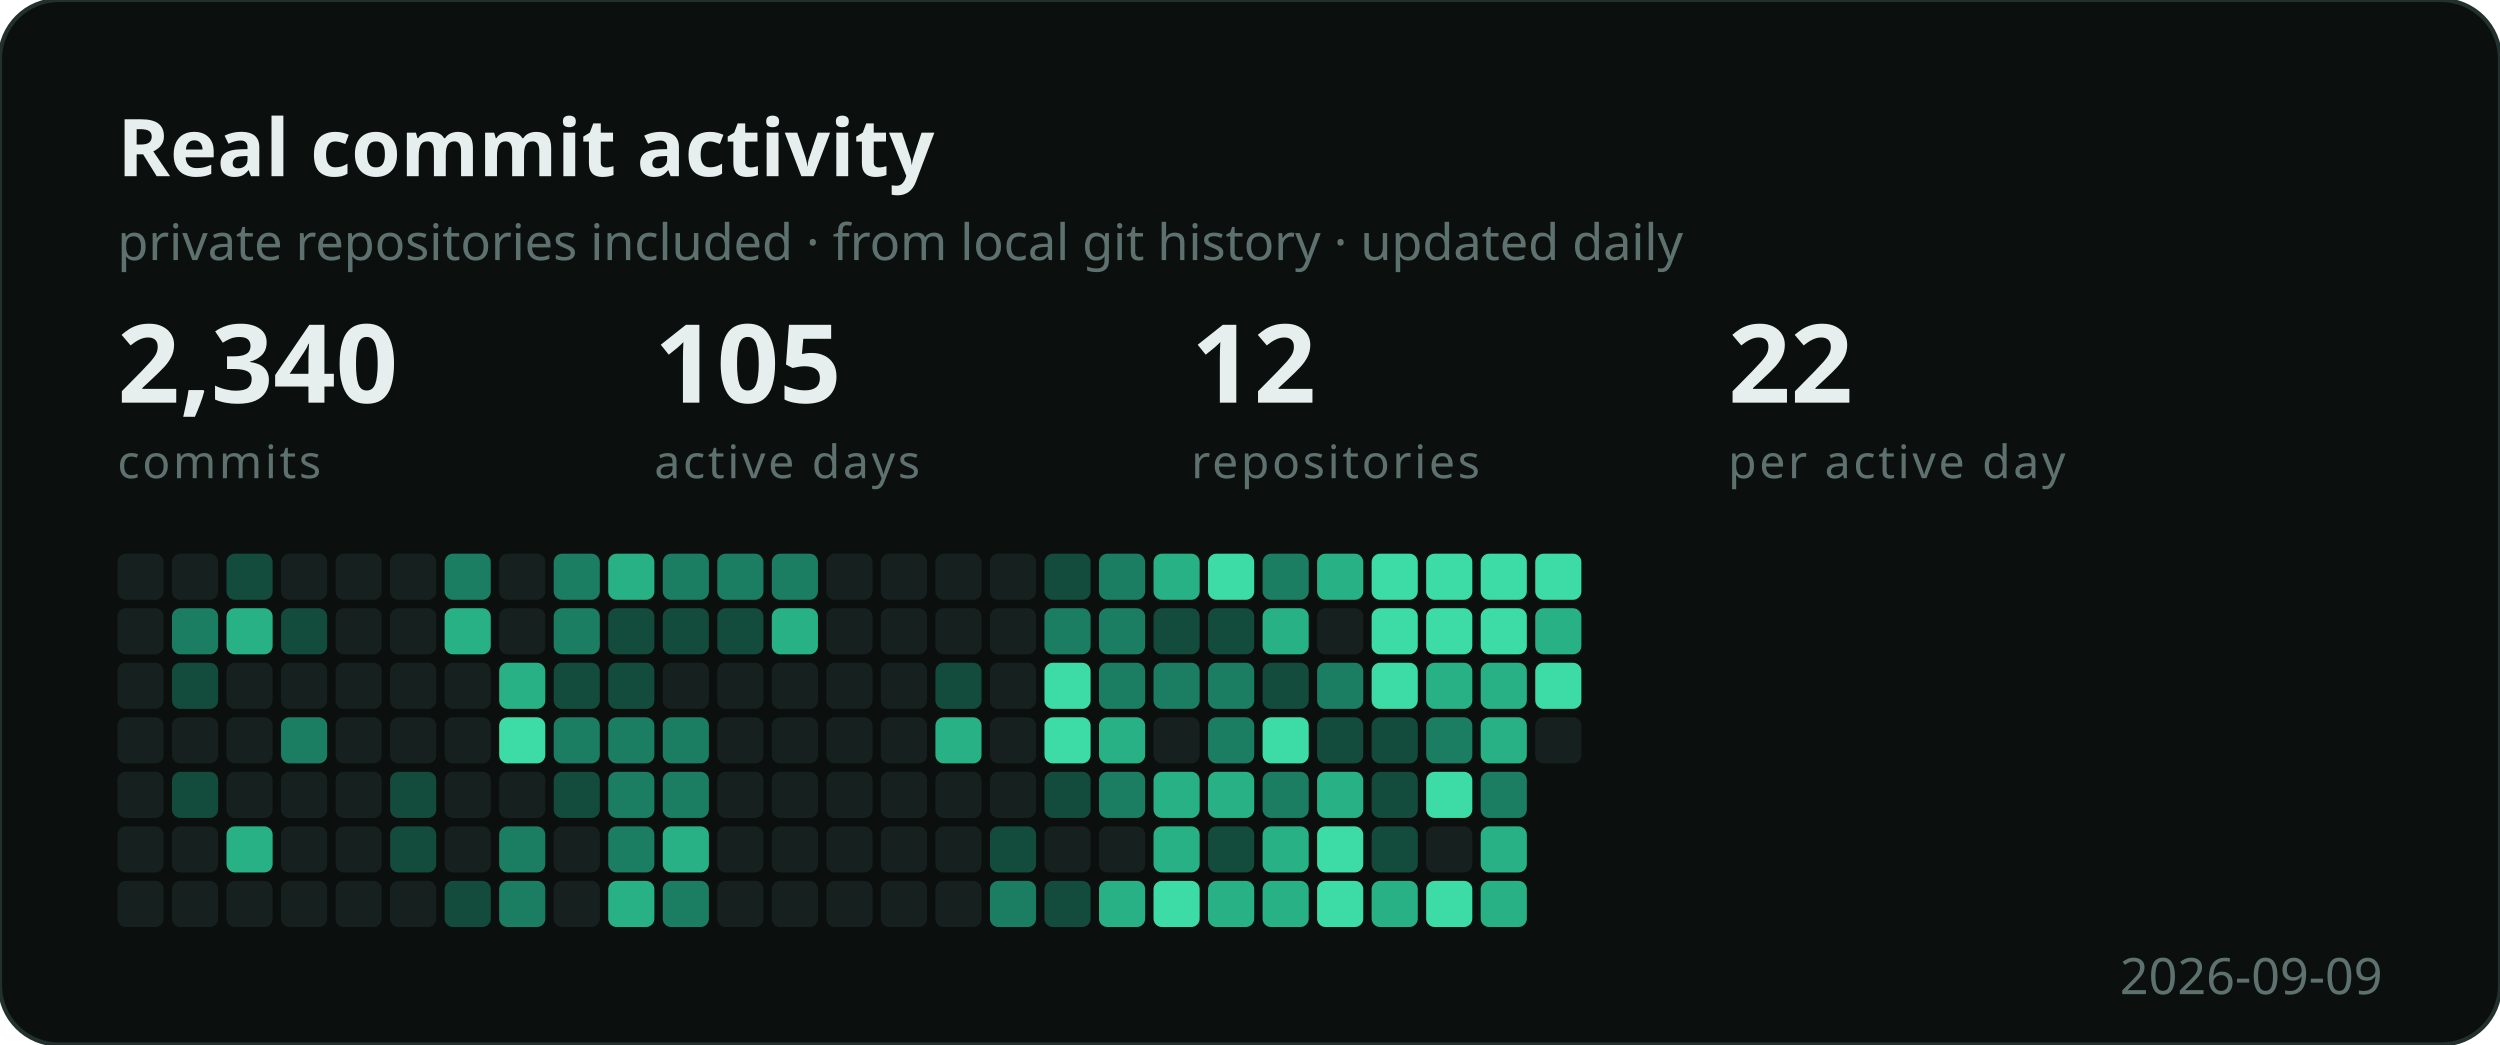
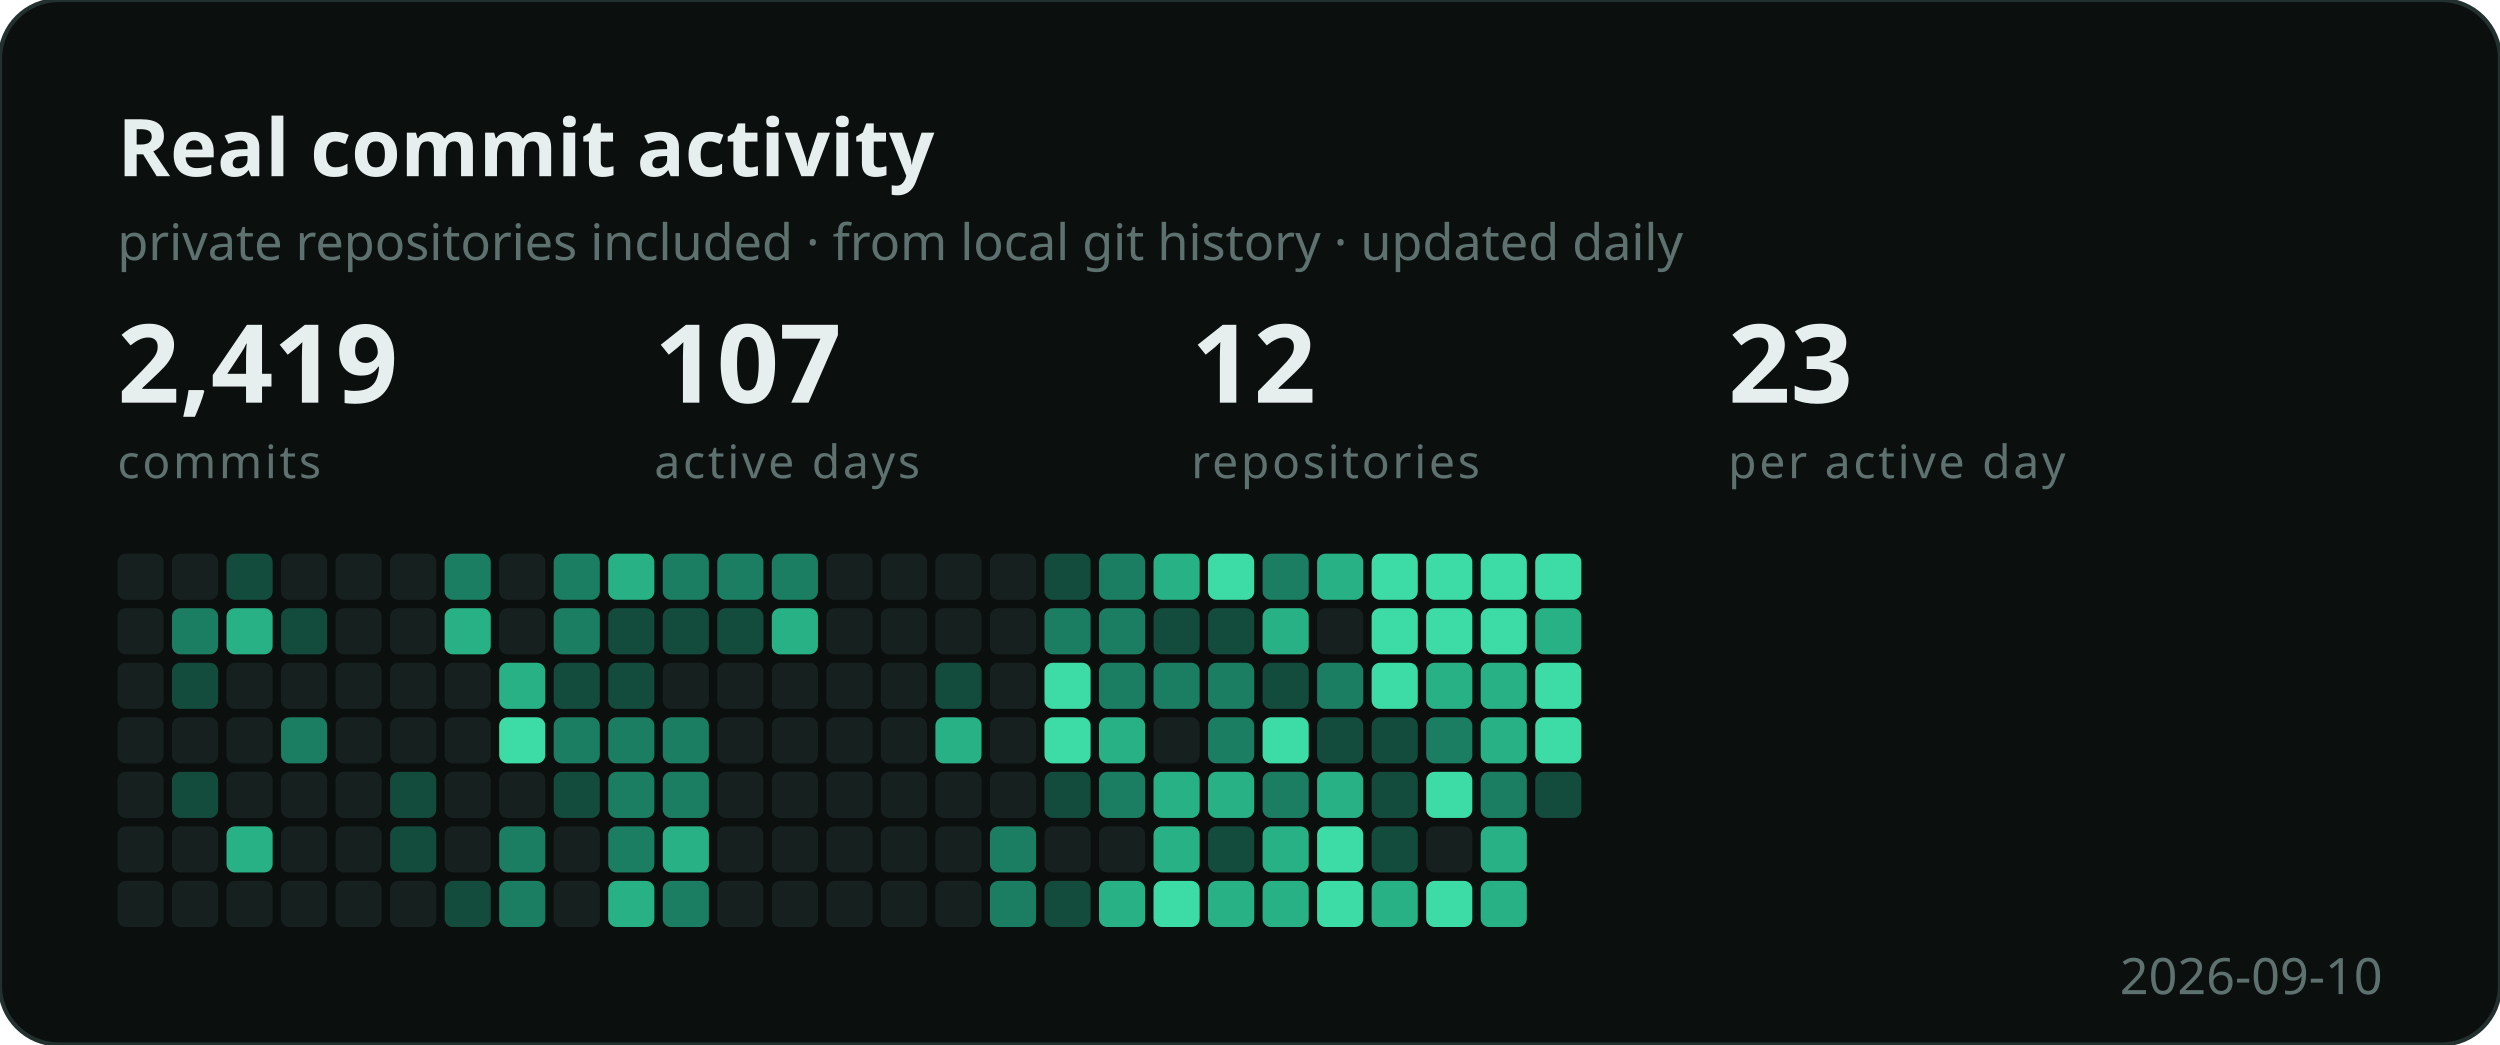
<svg xmlns="http://www.w3.org/2000/svg" width="596" height="249" viewBox="0 0 596 249" role="img" aria-label="Developer activity">
  <style>
    .b { font: 700 19px "Segoe UI", Ubuntu, sans-serif; fill: #e6efed; }
    .s { font: 400 12px "Segoe UI", Ubuntu, sans-serif; fill: #5d716e; }
    .n { font: 700 26px "Segoe UI", Ubuntu, sans-serif; fill: #e6efed; }
    .e { font: 400 11px "Segoe UI", Ubuntu, sans-serif; fill: #5d716e;
          letter-spacing: .06em; text-transform: uppercase; }
  </style>
  <rect width="596" height="249" rx="14" fill="#0b0f0e" stroke="#22302e" />
  <text x="28" y="42" class="b">Real commit activity</text>
  <text x="28" y="62" class="s">private repositories included · from local git history · updated daily</text>
-   <text x="28" y="96" class="n">2,340</text>
+   <text x="28" y="96" class="n">2,419</text>
  <text x="28" y="114" class="e">commits</text>
-   <text x="156" y="96" class="n">105</text>
+   <text x="156" y="96" class="n">107</text>
  <text x="156" y="114" class="e">active days</text>
  <text x="284" y="96" class="n">12</text>
  <text x="284" y="114" class="e">repositories</text>
-   <text x="412" y="96" class="n">22</text>
+   <text x="412" y="96" class="n">23</text>
  <text x="412" y="114" class="e">per active day</text>
  <g transform="translate(28,132)">
    <rect x="0" y="0" width="11" height="11" rx="2" fill="#16211f" />
    <rect x="0" y="13" width="11" height="11" rx="2" fill="#16211f" />
    <rect x="0" y="26" width="11" height="11" rx="2" fill="#16211f" />
    <rect x="0" y="39" width="11" height="11" rx="2" fill="#16211f" />
    <rect x="0" y="52" width="11" height="11" rx="2" fill="#16211f" />
    <rect x="0" y="65" width="11" height="11" rx="2" fill="#16211f" />
    <rect x="0" y="78" width="11" height="11" rx="2" fill="#16211f" />
    <rect x="13" y="0" width="11" height="11" rx="2" fill="#16211f" />
    <rect x="13" y="13" width="11" height="11" rx="2" fill="#1b7d61" />
    <rect x="13" y="26" width="11" height="11" rx="2" fill="#134b3c" />
    <rect x="13" y="39" width="11" height="11" rx="2" fill="#16211f" />
    <rect x="13" y="52" width="11" height="11" rx="2" fill="#134b3c" />
    <rect x="13" y="65" width="11" height="11" rx="2" fill="#16211f" />
    <rect x="13" y="78" width="11" height="11" rx="2" fill="#16211f" />
    <rect x="26" y="0" width="11" height="11" rx="2" fill="#134b3c" />
    <rect x="26" y="13" width="11" height="11" rx="2" fill="#28b184" />
    <rect x="26" y="26" width="11" height="11" rx="2" fill="#16211f" />
    <rect x="26" y="39" width="11" height="11" rx="2" fill="#16211f" />
    <rect x="26" y="52" width="11" height="11" rx="2" fill="#16211f" />
    <rect x="26" y="65" width="11" height="11" rx="2" fill="#28b184" />
    <rect x="26" y="78" width="11" height="11" rx="2" fill="#16211f" />
    <rect x="39" y="0" width="11" height="11" rx="2" fill="#16211f" />
    <rect x="39" y="13" width="11" height="11" rx="2" fill="#134b3c" />
    <rect x="39" y="26" width="11" height="11" rx="2" fill="#16211f" />
    <rect x="39" y="39" width="11" height="11" rx="2" fill="#1b7d61" />
    <rect x="39" y="52" width="11" height="11" rx="2" fill="#16211f" />
    <rect x="39" y="65" width="11" height="11" rx="2" fill="#16211f" />
    <rect x="39" y="78" width="11" height="11" rx="2" fill="#16211f" />
    <rect x="52" y="0" width="11" height="11" rx="2" fill="#16211f" />
    <rect x="52" y="13" width="11" height="11" rx="2" fill="#16211f" />
    <rect x="52" y="26" width="11" height="11" rx="2" fill="#16211f" />
    <rect x="52" y="39" width="11" height="11" rx="2" fill="#16211f" />
    <rect x="52" y="52" width="11" height="11" rx="2" fill="#16211f" />
    <rect x="52" y="65" width="11" height="11" rx="2" fill="#16211f" />
    <rect x="52" y="78" width="11" height="11" rx="2" fill="#16211f" />
    <rect x="65" y="0" width="11" height="11" rx="2" fill="#16211f" />
    <rect x="65" y="13" width="11" height="11" rx="2" fill="#16211f" />
    <rect x="65" y="26" width="11" height="11" rx="2" fill="#16211f" />
    <rect x="65" y="39" width="11" height="11" rx="2" fill="#16211f" />
    <rect x="65" y="52" width="11" height="11" rx="2" fill="#134b3c" />
    <rect x="65" y="65" width="11" height="11" rx="2" fill="#134b3c" />
    <rect x="65" y="78" width="11" height="11" rx="2" fill="#16211f" />
    <rect x="78" y="0" width="11" height="11" rx="2" fill="#1b7d61" />
    <rect x="78" y="13" width="11" height="11" rx="2" fill="#28b184" />
    <rect x="78" y="26" width="11" height="11" rx="2" fill="#16211f" />
    <rect x="78" y="39" width="11" height="11" rx="2" fill="#16211f" />
    <rect x="78" y="52" width="11" height="11" rx="2" fill="#16211f" />
    <rect x="78" y="65" width="11" height="11" rx="2" fill="#16211f" />
    <rect x="78" y="78" width="11" height="11" rx="2" fill="#134b3c" />
    <rect x="91" y="0" width="11" height="11" rx="2" fill="#16211f" />
    <rect x="91" y="13" width="11" height="11" rx="2" fill="#16211f" />
    <rect x="91" y="26" width="11" height="11" rx="2" fill="#28b184" />
    <rect x="91" y="39" width="11" height="11" rx="2" fill="#3ddba6" />
    <rect x="91" y="52" width="11" height="11" rx="2" fill="#16211f" />
    <rect x="91" y="65" width="11" height="11" rx="2" fill="#1b7d61" />
    <rect x="91" y="78" width="11" height="11" rx="2" fill="#1b7d61" />
    <rect x="104" y="0" width="11" height="11" rx="2" fill="#1b7d61" />
    <rect x="104" y="13" width="11" height="11" rx="2" fill="#1b7d61" />
    <rect x="104" y="26" width="11" height="11" rx="2" fill="#134b3c" />
    <rect x="104" y="39" width="11" height="11" rx="2" fill="#1b7d61" />
    <rect x="104" y="52" width="11" height="11" rx="2" fill="#134b3c" />
    <rect x="104" y="65" width="11" height="11" rx="2" fill="#16211f" />
    <rect x="104" y="78" width="11" height="11" rx="2" fill="#16211f" />
    <rect x="117" y="0" width="11" height="11" rx="2" fill="#28b184" />
    <rect x="117" y="13" width="11" height="11" rx="2" fill="#134b3c" />
    <rect x="117" y="26" width="11" height="11" rx="2" fill="#134b3c" />
    <rect x="117" y="39" width="11" height="11" rx="2" fill="#1b7d61" />
    <rect x="117" y="52" width="11" height="11" rx="2" fill="#1b7d61" />
    <rect x="117" y="65" width="11" height="11" rx="2" fill="#1b7d61" />
    <rect x="117" y="78" width="11" height="11" rx="2" fill="#28b184" />
    <rect x="130" y="0" width="11" height="11" rx="2" fill="#1b7d61" />
    <rect x="130" y="13" width="11" height="11" rx="2" fill="#134b3c" />
    <rect x="130" y="26" width="11" height="11" rx="2" fill="#16211f" />
    <rect x="130" y="39" width="11" height="11" rx="2" fill="#1b7d61" />
    <rect x="130" y="52" width="11" height="11" rx="2" fill="#1b7d61" />
    <rect x="130" y="65" width="11" height="11" rx="2" fill="#28b184" />
    <rect x="130" y="78" width="11" height="11" rx="2" fill="#1b7d61" />
    <rect x="143" y="0" width="11" height="11" rx="2" fill="#1b7d61" />
    <rect x="143" y="13" width="11" height="11" rx="2" fill="#134b3c" />
    <rect x="143" y="26" width="11" height="11" rx="2" fill="#16211f" />
    <rect x="143" y="39" width="11" height="11" rx="2" fill="#16211f" />
    <rect x="143" y="52" width="11" height="11" rx="2" fill="#16211f" />
    <rect x="143" y="65" width="11" height="11" rx="2" fill="#16211f" />
    <rect x="143" y="78" width="11" height="11" rx="2" fill="#16211f" />
    <rect x="156" y="0" width="11" height="11" rx="2" fill="#1b7d61" />
    <rect x="156" y="13" width="11" height="11" rx="2" fill="#28b184" />
    <rect x="156" y="26" width="11" height="11" rx="2" fill="#16211f" />
    <rect x="156" y="39" width="11" height="11" rx="2" fill="#16211f" />
    <rect x="156" y="52" width="11" height="11" rx="2" fill="#16211f" />
    <rect x="156" y="65" width="11" height="11" rx="2" fill="#16211f" />
    <rect x="156" y="78" width="11" height="11" rx="2" fill="#16211f" />
    <rect x="169" y="0" width="11" height="11" rx="2" fill="#16211f" />
    <rect x="169" y="13" width="11" height="11" rx="2" fill="#16211f" />
    <rect x="169" y="26" width="11" height="11" rx="2" fill="#16211f" />
    <rect x="169" y="39" width="11" height="11" rx="2" fill="#16211f" />
    <rect x="169" y="52" width="11" height="11" rx="2" fill="#16211f" />
    <rect x="169" y="65" width="11" height="11" rx="2" fill="#16211f" />
    <rect x="169" y="78" width="11" height="11" rx="2" fill="#16211f" />
    <rect x="182" y="0" width="11" height="11" rx="2" fill="#16211f" />
    <rect x="182" y="13" width="11" height="11" rx="2" fill="#16211f" />
    <rect x="182" y="26" width="11" height="11" rx="2" fill="#16211f" />
    <rect x="182" y="39" width="11" height="11" rx="2" fill="#16211f" />
    <rect x="182" y="52" width="11" height="11" rx="2" fill="#16211f" />
    <rect x="182" y="65" width="11" height="11" rx="2" fill="#16211f" />
    <rect x="182" y="78" width="11" height="11" rx="2" fill="#16211f" />
    <rect x="195" y="0" width="11" height="11" rx="2" fill="#16211f" />
    <rect x="195" y="13" width="11" height="11" rx="2" fill="#16211f" />
    <rect x="195" y="26" width="11" height="11" rx="2" fill="#134b3c" />
    <rect x="195" y="39" width="11" height="11" rx="2" fill="#28b184" />
    <rect x="195" y="52" width="11" height="11" rx="2" fill="#16211f" />
    <rect x="195" y="65" width="11" height="11" rx="2" fill="#16211f" />
    <rect x="195" y="78" width="11" height="11" rx="2" fill="#16211f" />
    <rect x="208" y="0" width="11" height="11" rx="2" fill="#16211f" />
    <rect x="208" y="13" width="11" height="11" rx="2" fill="#16211f" />
    <rect x="208" y="26" width="11" height="11" rx="2" fill="#16211f" />
    <rect x="208" y="39" width="11" height="11" rx="2" fill="#16211f" />
    <rect x="208" y="52" width="11" height="11" rx="2" fill="#16211f" />
-     <rect x="208" y="65" width="11" height="11" rx="2" fill="#134b3c" />
+     <rect x="208" y="65" width="11" height="11" rx="2" fill="#1b7d61" />
    <rect x="208" y="78" width="11" height="11" rx="2" fill="#1b7d61" />
    <rect x="221" y="0" width="11" height="11" rx="2" fill="#134b3c" />
    <rect x="221" y="13" width="11" height="11" rx="2" fill="#1b7d61" />
    <rect x="221" y="26" width="11" height="11" rx="2" fill="#3ddba6" />
    <rect x="221" y="39" width="11" height="11" rx="2" fill="#3ddba6" />
    <rect x="221" y="52" width="11" height="11" rx="2" fill="#134b3c" />
    <rect x="221" y="65" width="11" height="11" rx="2" fill="#16211f" />
    <rect x="221" y="78" width="11" height="11" rx="2" fill="#134b3c" />
    <rect x="234" y="0" width="11" height="11" rx="2" fill="#1b7d61" />
    <rect x="234" y="13" width="11" height="11" rx="2" fill="#1b7d61" />
    <rect x="234" y="26" width="11" height="11" rx="2" fill="#1b7d61" />
    <rect x="234" y="39" width="11" height="11" rx="2" fill="#28b184" />
    <rect x="234" y="52" width="11" height="11" rx="2" fill="#1b7d61" />
    <rect x="234" y="65" width="11" height="11" rx="2" fill="#16211f" />
    <rect x="234" y="78" width="11" height="11" rx="2" fill="#28b184" />
    <rect x="247" y="0" width="11" height="11" rx="2" fill="#28b184" />
    <rect x="247" y="13" width="11" height="11" rx="2" fill="#134b3c" />
    <rect x="247" y="26" width="11" height="11" rx="2" fill="#1b7d61" />
    <rect x="247" y="39" width="11" height="11" rx="2" fill="#16211f" />
    <rect x="247" y="52" width="11" height="11" rx="2" fill="#28b184" />
    <rect x="247" y="65" width="11" height="11" rx="2" fill="#28b184" />
    <rect x="247" y="78" width="11" height="11" rx="2" fill="#3ddba6" />
    <rect x="260" y="0" width="11" height="11" rx="2" fill="#3ddba6" />
    <rect x="260" y="13" width="11" height="11" rx="2" fill="#134b3c" />
    <rect x="260" y="26" width="11" height="11" rx="2" fill="#1b7d61" />
    <rect x="260" y="39" width="11" height="11" rx="2" fill="#1b7d61" />
    <rect x="260" y="52" width="11" height="11" rx="2" fill="#28b184" />
    <rect x="260" y="65" width="11" height="11" rx="2" fill="#134b3c" />
    <rect x="260" y="78" width="11" height="11" rx="2" fill="#28b184" />
    <rect x="273" y="0" width="11" height="11" rx="2" fill="#1b7d61" />
    <rect x="273" y="13" width="11" height="11" rx="2" fill="#28b184" />
    <rect x="273" y="26" width="11" height="11" rx="2" fill="#134b3c" />
    <rect x="273" y="39" width="11" height="11" rx="2" fill="#3ddba6" />
    <rect x="273" y="52" width="11" height="11" rx="2" fill="#1b7d61" />
    <rect x="273" y="65" width="11" height="11" rx="2" fill="#28b184" />
    <rect x="273" y="78" width="11" height="11" rx="2" fill="#28b184" />
    <rect x="286" y="0" width="11" height="11" rx="2" fill="#28b184" />
    <rect x="286" y="13" width="11" height="11" rx="2" fill="#16211f" />
    <rect x="286" y="26" width="11" height="11" rx="2" fill="#1b7d61" />
    <rect x="286" y="39" width="11" height="11" rx="2" fill="#134b3c" />
    <rect x="286" y="52" width="11" height="11" rx="2" fill="#28b184" />
    <rect x="286" y="65" width="11" height="11" rx="2" fill="#3ddba6" />
    <rect x="286" y="78" width="11" height="11" rx="2" fill="#3ddba6" />
    <rect x="299" y="0" width="11" height="11" rx="2" fill="#3ddba6" />
    <rect x="299" y="13" width="11" height="11" rx="2" fill="#3ddba6" />
    <rect x="299" y="26" width="11" height="11" rx="2" fill="#3ddba6" />
    <rect x="299" y="39" width="11" height="11" rx="2" fill="#134b3c" />
    <rect x="299" y="52" width="11" height="11" rx="2" fill="#134b3c" />
    <rect x="299" y="65" width="11" height="11" rx="2" fill="#134b3c" />
    <rect x="299" y="78" width="11" height="11" rx="2" fill="#28b184" />
    <rect x="312" y="0" width="11" height="11" rx="2" fill="#3ddba6" />
    <rect x="312" y="13" width="11" height="11" rx="2" fill="#3ddba6" />
    <rect x="312" y="26" width="11" height="11" rx="2" fill="#28b184" />
    <rect x="312" y="39" width="11" height="11" rx="2" fill="#1b7d61" />
    <rect x="312" y="52" width="11" height="11" rx="2" fill="#3ddba6" />
    <rect x="312" y="65" width="11" height="11" rx="2" fill="#16211f" />
    <rect x="312" y="78" width="11" height="11" rx="2" fill="#3ddba6" />
    <rect x="325" y="0" width="11" height="11" rx="2" fill="#3ddba6" />
    <rect x="325" y="13" width="11" height="11" rx="2" fill="#3ddba6" />
    <rect x="325" y="26" width="11" height="11" rx="2" fill="#28b184" />
    <rect x="325" y="39" width="11" height="11" rx="2" fill="#28b184" />
    <rect x="325" y="52" width="11" height="11" rx="2" fill="#1b7d61" />
    <rect x="325" y="65" width="11" height="11" rx="2" fill="#28b184" />
    <rect x="325" y="78" width="11" height="11" rx="2" fill="#28b184" />
    <rect x="338" y="0" width="11" height="11" rx="2" fill="#3ddba6" />
    <rect x="338" y="13" width="11" height="11" rx="2" fill="#28b184" />
    <rect x="338" y="26" width="11" height="11" rx="2" fill="#3ddba6" />
-     <rect x="338" y="39" width="11" height="11" rx="2" fill="#16211f" />
+     <rect x="338" y="39" width="11" height="11" rx="2" fill="#3ddba6" />
+     <rect x="338" y="52" width="11" height="11" rx="2" fill="#134b3c" />
  </g>
-   <text x="568" y="237" class="s" text-anchor="end">2026-09-09</text>
+   <text x="568" y="237" class="s" text-anchor="end">2026-09-10</text>
</svg>
